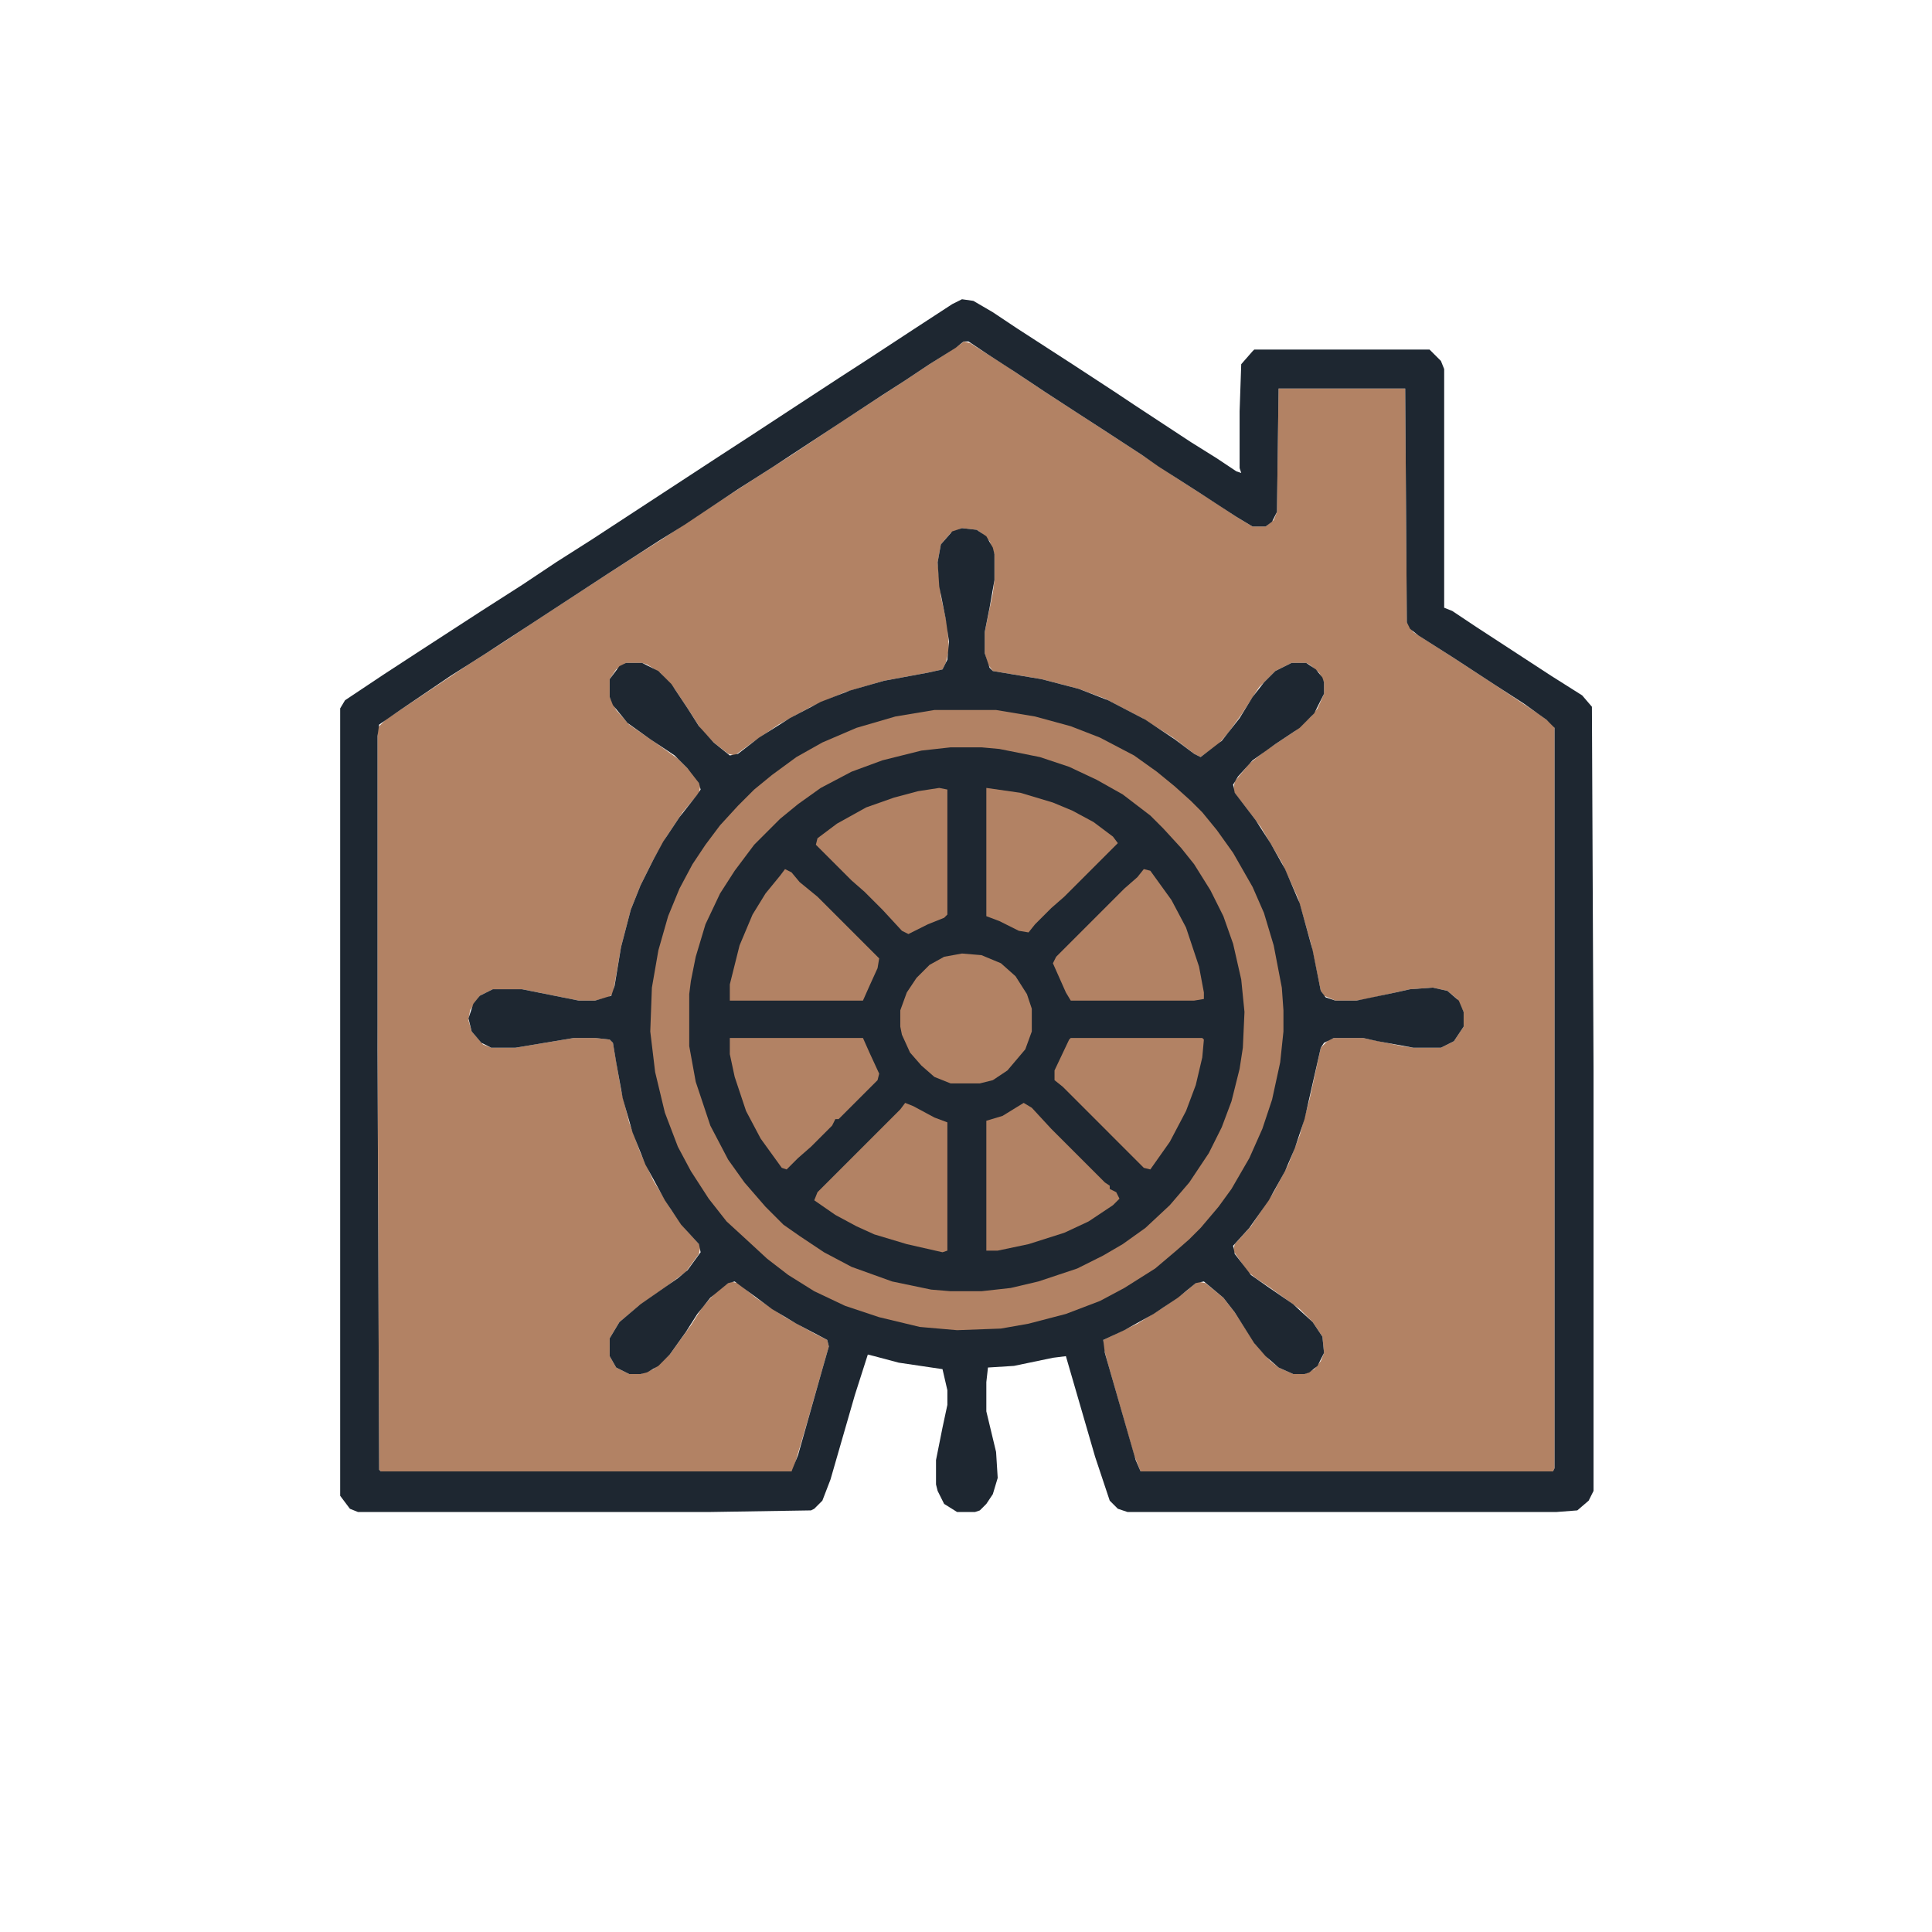
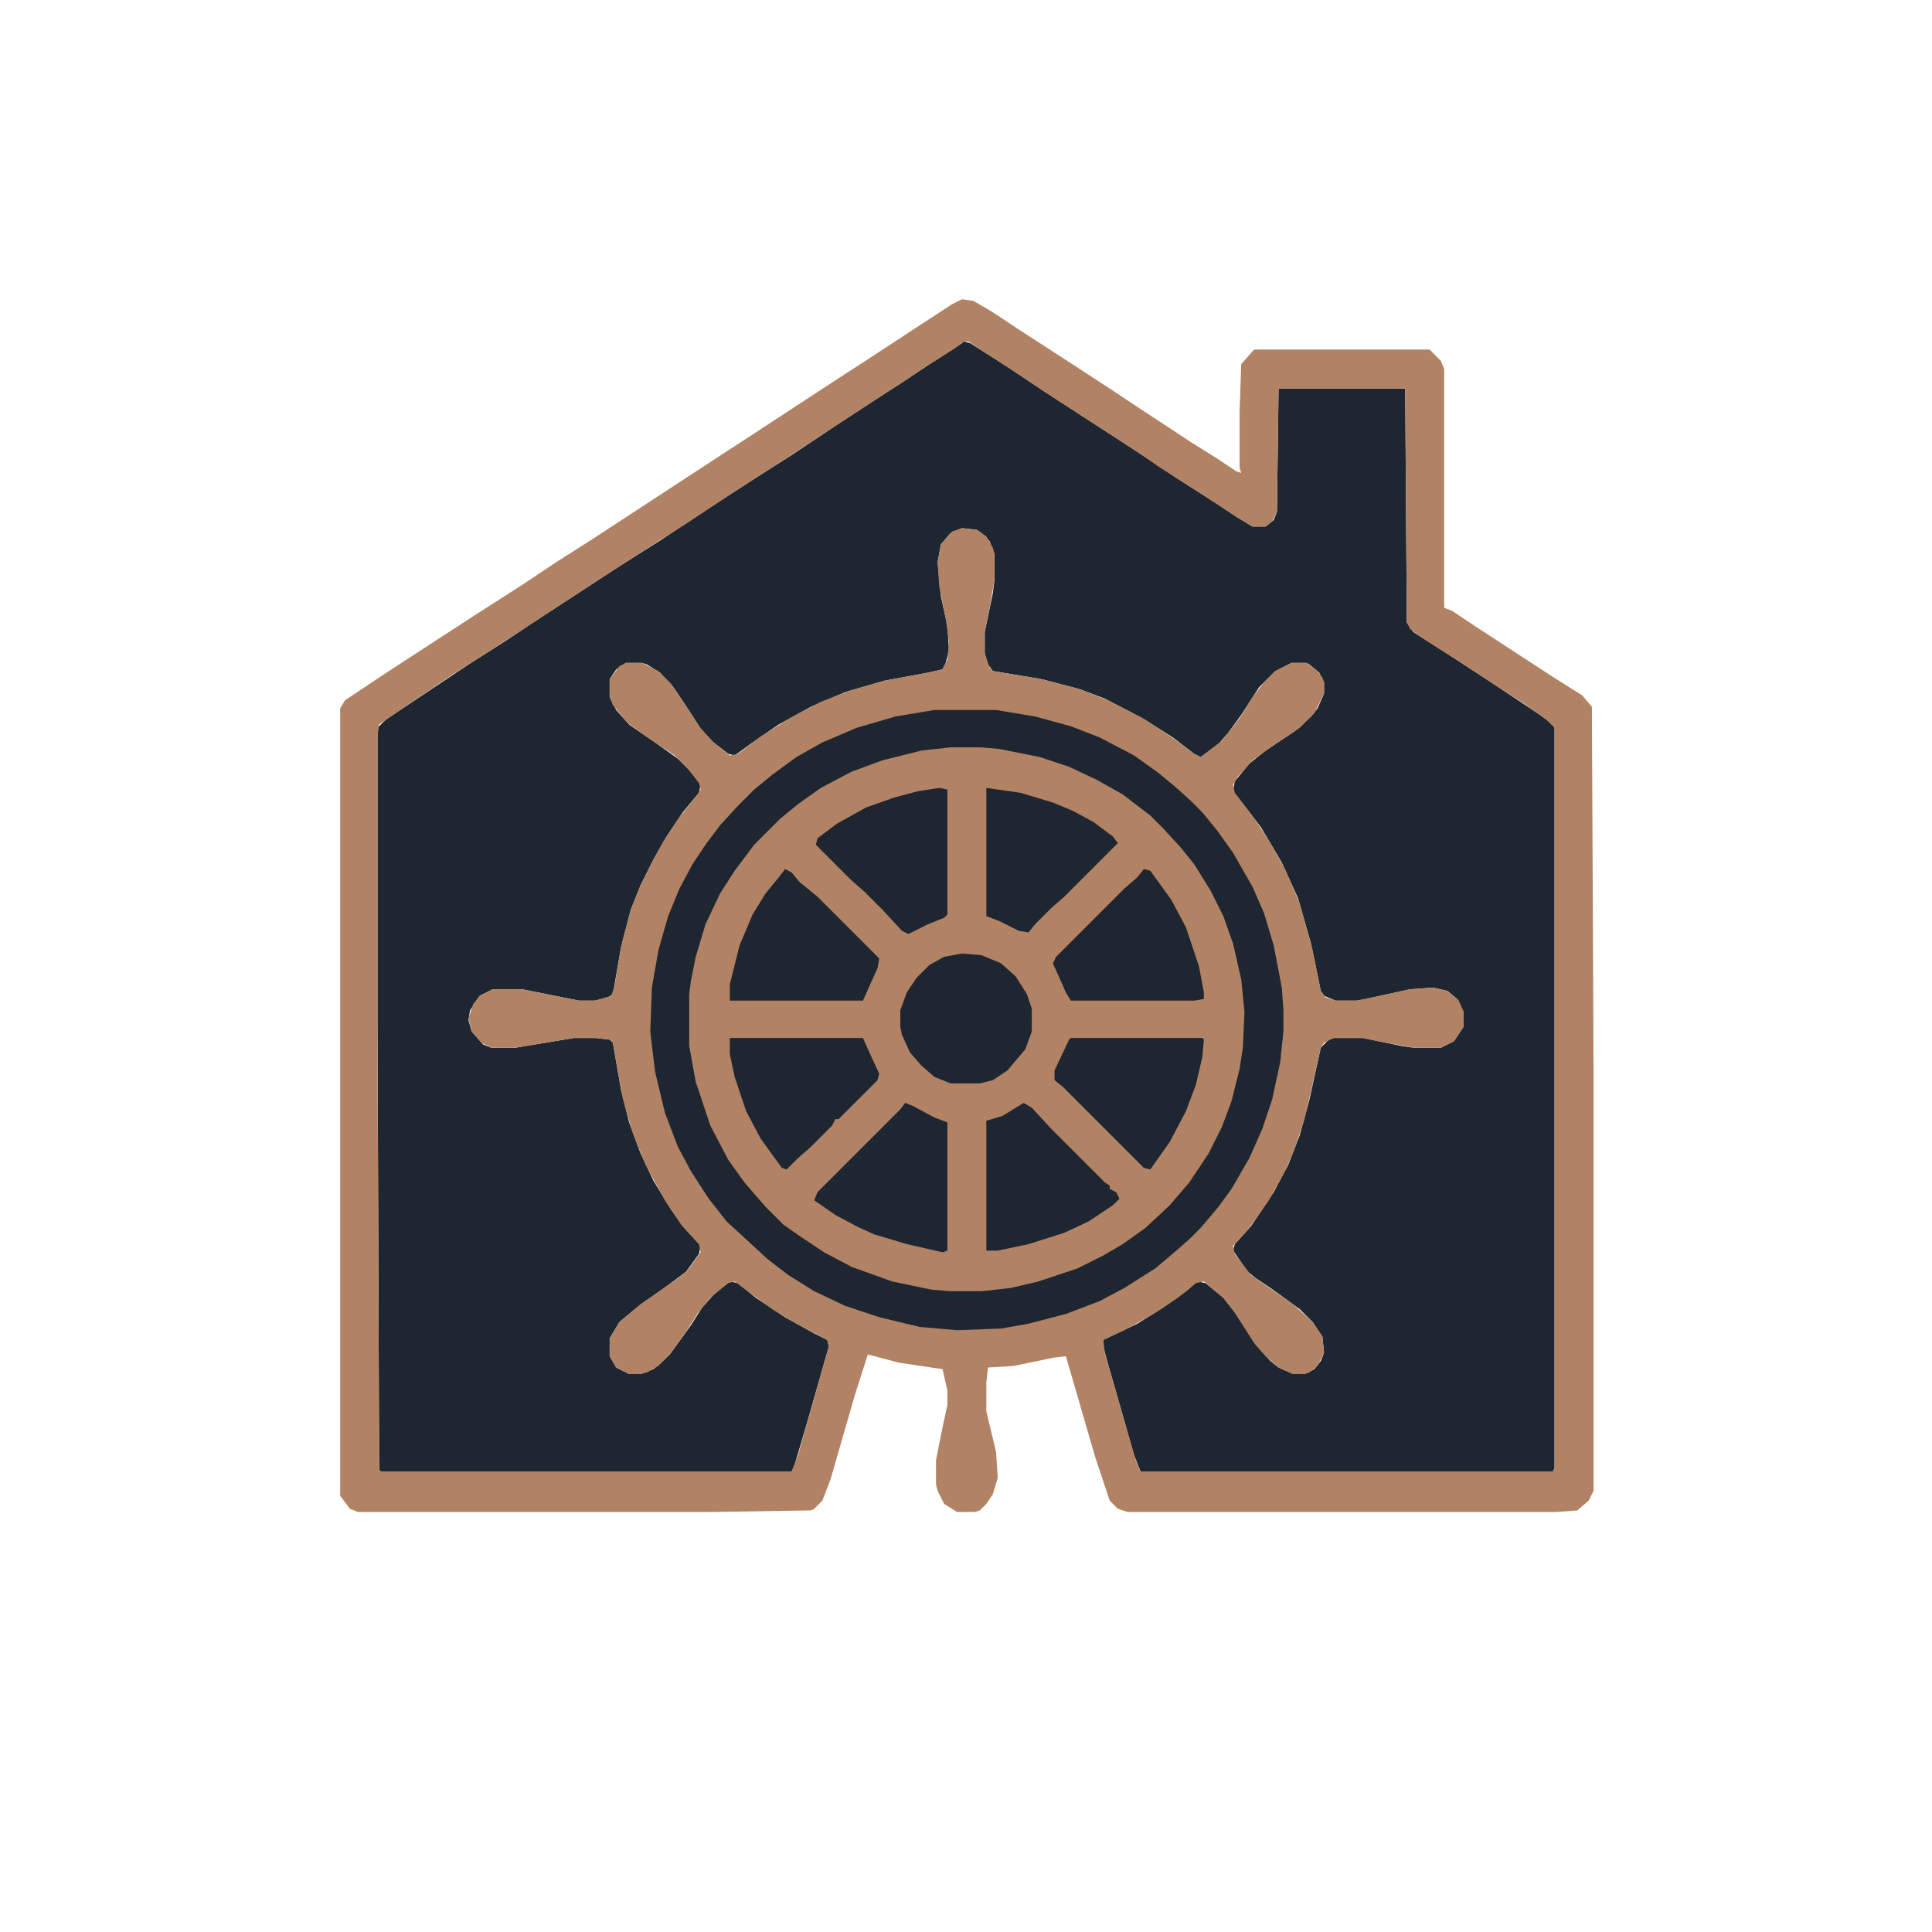
<svg xmlns="http://www.w3.org/2000/svg" width="1190" height="1190" viewBox="0 0 1190 1190">
-   <path fill-rule="nonzero" fill="#B28264" fill-opacity="1" d="M 593.527 210.316 L 597.527 211.316 L 619.527 225.316 L 643.527 241.316 L 680.527 265.316 L 700.527 278.316 L 724.527 294.316 L 749.527 310.316 L 761.527 318.316 L 771.527 324.316 L 779.527 324.316 L 784.527 320.316 L 786.527 315.316 L 787.527 239.316 L 865.527 239.316 L 866.527 383.316 L 870.527 389.316 L 895.527 405.316 L 921.527 422.316 L 948.527 440.316 L 956.527 446.316 L 957.527 448.316 L 957.527 904.316 L 956.527 906.316 L 702.527 906.316 L 698.527 896.316 L 682.527 840.316 L 679.527 829.316 L 679.527 825.316 L 700.527 815.316 L 716.527 805.316 L 730.527 795.316 L 737.527 789.316 L 742.527 790.316 L 753.527 799.316 L 760.527 808.316 L 773.527 828.316 L 782.527 838.316 L 787.527 842.316 L 796.527 846.316 L 803.527 846.316 L 809.527 843.316 L 813.527 838.316 L 815.527 833.316 L 814.527 823.316 L 808.527 814.316 L 800.527 806.316 L 782.527 793.316 L 773.527 787.316 L 768.527 783.316 L 759.527 770.316 L 760.527 766.316 L 770.527 755.316 L 784.527 734.316 L 793.527 717.316 L 800.527 699.316 L 806.527 677.316 L 813.527 645.316 L 818.527 640.316 L 821.527 639.316 L 839.527 639.316 L 863.527 644.316 L 870.527 645.316 L 887.527 645.316 L 895.527 641.316 L 901.527 632.316 L 901.527 623.316 L 897.527 615.316 L 891.527 610.316 L 882.527 608.316 L 868.527 609.316 L 841.527 615.316 L 835.527 616.316 L 822.527 616.316 L 815.527 613.316 L 813.527 610.316 L 807.527 581.316 L 799.527 553.316 L 789.527 531.316 L 776.527 509.316 L 766.527 496.316 L 759.527 487.316 L 760.527 481.316 L 769.527 470.316 L 779.527 462.316 L 797.527 450.316 L 807.527 441.316 L 811.527 436.316 L 815.527 427.316 L 815.527 420.316 L 812.527 414.316 L 806.527 409.316 L 804.527 408.316 L 795.527 408.316 L 785.527 413.316 L 775.527 423.316 L 764.527 440.316 L 756.527 451.316 L 750.527 458.316 L 739.527 466.316 L 735.527 464.316 L 722.527 454.316 L 703.527 442.316 L 680.527 430.316 L 664.527 424.316 L 641.527 418.316 L 611.527 413.316 L 608.527 409.316 L 606.527 402.316 L 606.527 389.316 L 611.527 365.316 L 612.527 357.316 L 612.527 341.316 L 609.527 333.316 L 604.527 328.316 L 601.527 326.316 L 592.527 325.316 L 585.527 328.316 L 579.527 335.316 L 577.527 346.316 L 579.527 367.316 L 583.527 385.316 L 584.527 400.316 L 582.527 408.316 L 580.527 412.316 L 571.527 414.316 L 544.527 419.316 L 520.527 426.316 L 499.527 435.316 L 479.527 446.316 L 463.527 457.316 L 452.527 465.316 L 448.527 464.316 L 439.527 457.316 L 432.527 450.316 L 423.527 436.316 L 415.527 424.316 L 406.527 414.316 L 398.527 409.316 L 395.527 408.316 L 385.527 408.316 L 379.527 412.316 L 375.527 418.316 L 375.527 429.316 L 379.527 437.316 L 387.527 446.316 L 403.527 457.316 L 417.527 467.316 L 426.527 476.316 L 431.527 483.316 L 430.527 488.316 L 420.527 500.316 L 410.527 515.316 L 402.527 529.316 L 394.527 545.316 L 388.527 560.316 L 382.527 583.316 L 377.527 612.316 L 374.527 614.316 L 366.527 616.316 L 356.527 616.316 L 321.527 609.316 L 303.527 609.316 L 295.527 613.316 L 289.527 622.316 L 288.527 628.316 L 290.527 635.316 L 297.527 643.316 L 302.527 645.316 L 317.527 645.316 L 353.527 639.316 L 366.527 639.316 L 375.527 640.316 L 377.527 642.316 L 382.527 671.316 L 387.527 691.316 L 394.527 710.316 L 402.527 727.316 L 413.527 745.316 L 421.527 756.316 L 431.527 767.316 L 430.527 772.316 L 422.527 783.316 L 410.527 792.316 L 393.527 804.316 L 381.527 814.316 L 375.527 824.316 L 375.527 835.316 L 379.527 842.316 L 387.527 846.316 L 394.527 846.316 L 402.527 843.316 L 412.527 834.316 L 425.527 816.316 L 432.527 805.316 L 440.527 796.316 L 449.527 789.316 L 454.527 790.316 L 465.527 799.316 L 483.527 811.316 L 501.527 821.316 L 509.527 825.316 L 510.527 829.316 L 496.527 878.316 L 488.527 905.316 L 487.527 906.316 L 234.527 906.316 L 233.527 905.316 L 232.527 631.316 L 232.527 448.316 L 237.527 443.316 L 288.527 409.316 L 310.527 395.316 L 325.527 385.316 L 351.527 368.316 L 374.527 353.316 L 388.527 344.316 L 407.527 332.316 L 422.527 322.316 L 448.527 305.316 L 465.527 294.316 L 487.527 280.316 L 517.527 260.316 L 540.527 245.316 L 557.527 234.316 L 572.527 224.316 L 583.527 217.316 L 592.527 211.316 Z M 593.527 210.316 " />
-   <path fill-rule="nonzero" fill="#1e2731" fill-opacity="1" d="M 592.527 184.316 L 599.527 185.316 L 611.527 192.316 L 626.527 202.316 L 660.527 224.316 L 686.527 241.316 L 698.527 249.316 L 733.527 272.316 L 749.527 282.316 L 761.527 290.316 L 764.527 291.316 L 763.527 288.316 L 763.527 253.316 L 764.527 224.316 L 771.527 216.316 L 772.527 215.316 L 880.527 215.316 L 887.527 222.316 L 889.527 227.316 L 889.527 374.316 L 894.527 376.316 L 909.527 386.316 L 955.527 416.316 L 974.527 428.316 L 980.527 435.316 L 981.527 659.316 L 981.527 918.316 L 978.527 924.316 L 971.527 930.316 L 958.527 931.316 L 694.527 931.316 L 688.527 929.316 L 683.527 924.316 L 674.527 897.316 L 656.527 835.316 L 648.527 836.316 L 624.527 841.316 L 608.527 842.316 L 607.527 851.316 L 607.527 869.316 L 613.527 894.316 L 614.527 910.316 L 611.527 920.316 L 607.527 926.316 L 603.527 930.316 L 600.527 931.316 L 589.527 931.316 L 581.527 926.316 L 577.527 918.316 L 576.527 914.316 L 576.527 899.316 L 580.527 879.316 L 583.527 865.316 L 583.527 856.316 L 580.527 843.316 L 553.527 839.316 L 538.527 835.316 L 534.527 834.316 L 526.527 859.316 L 511.527 911.316 L 506.527 924.316 L 501.527 929.316 L 499.527 930.316 L 436.527 931.316 L 220.527 931.316 L 215.527 929.316 L 209.527 921.316 L 209.527 436.316 L 212.527 431.316 L 236.527 415.316 L 259.527 400.316 L 296.527 376.316 L 321.527 360.316 L 342.527 346.316 L 364.527 332.316 L 442.527 281.316 L 462.527 268.316 L 491.527 249.316 L 517.527 232.316 L 534.527 221.316 L 563.527 202.316 L 586.527 187.316 Z M 593.527 210.316 L 588.527 214.316 L 572.527 224.316 L 557.527 234.316 L 543.527 243.316 L 476.527 287.316 L 454.527 301.316 L 421.527 323.316 L 405.527 333.316 L 374.527 353.316 L 322.527 387.316 L 299.527 402.316 L 277.527 416.316 L 246.527 437.316 L 233.527 446.316 L 232.527 453.316 L 232.527 647.316 L 233.527 905.316 L 234.527 906.316 L 487.527 906.316 L 491.527 896.316 L 506.527 843.316 L 510.527 829.316 L 509.527 825.316 L 490.527 815.316 L 475.527 806.316 L 456.527 792.316 L 452.527 789.316 L 448.527 790.316 L 437.527 799.316 L 429.527 809.316 L 422.527 820.316 L 412.527 834.316 L 405.527 841.316 L 398.527 845.316 L 394.527 846.316 L 387.527 846.316 L 379.527 842.316 L 375.527 835.316 L 375.527 824.316 L 381.527 814.316 L 394.527 803.316 L 417.527 787.316 L 423.527 782.316 L 431.527 771.316 L 430.527 766.316 L 419.527 754.316 L 409.527 739.316 L 397.527 717.316 L 389.527 697.316 L 383.527 676.316 L 379.527 654.316 L 377.527 642.316 L 375.527 640.316 L 366.527 639.316 L 353.527 639.316 L 317.527 645.316 L 302.527 645.316 L 296.527 642.316 L 290.527 635.316 L 288.527 627.316 L 291.527 618.316 L 295.527 613.316 L 303.527 609.316 L 321.527 609.316 L 356.527 616.316 L 366.527 616.316 L 376.527 613.316 L 378.527 607.316 L 382.527 583.316 L 388.527 560.316 L 394.527 545.316 L 402.527 529.316 L 408.527 518.316 L 418.527 503.316 L 429.527 489.316 L 431.527 486.316 L 430.527 482.316 L 423.527 473.316 L 415.527 465.316 L 400.527 455.316 L 386.527 445.316 L 377.527 434.316 L 375.527 429.316 L 375.527 418.316 L 381.527 410.316 L 385.527 408.316 L 395.527 408.316 L 405.527 413.316 L 413.527 421.316 L 423.527 436.316 L 430.527 447.316 L 439.527 457.316 L 449.527 465.316 L 454.527 464.316 L 467.527 454.316 L 486.527 442.316 L 505.527 432.316 L 523.527 425.316 L 544.527 419.316 L 571.527 414.316 L 580.527 412.316 L 583.527 406.316 L 584.527 395.316 L 582.527 381.316 L 578.527 361.316 L 577.527 346.316 L 579.527 335.316 L 586.527 327.316 L 592.527 325.316 L 601.527 326.316 L 607.527 330.316 L 611.527 337.316 L 612.527 341.316 L 612.527 357.316 L 609.527 374.316 L 606.527 389.316 L 606.527 402.316 L 609.527 411.316 L 611.527 413.316 L 641.527 418.316 L 664.527 424.316 L 682.527 431.316 L 705.527 443.316 L 723.527 455.316 L 735.527 464.316 L 739.527 466.316 L 752.527 456.316 L 763.527 442.316 L 771.527 429.316 L 778.527 420.316 L 785.527 413.316 L 795.527 408.316 L 804.527 408.316 L 810.527 412.316 L 814.527 417.316 L 815.527 420.316 L 815.527 427.316 L 809.527 439.316 L 800.527 448.316 L 785.527 458.316 L 771.527 468.316 L 762.527 478.316 L 759.527 483.316 L 760.527 488.316 L 773.527 505.316 L 782.527 519.316 L 791.527 535.316 L 800.527 556.316 L 808.527 585.316 L 813.527 610.316 L 816.527 614.316 L 822.527 616.316 L 835.527 616.316 L 859.527 611.316 L 868.527 609.316 L 882.527 608.316 L 891.527 610.316 L 898.527 616.316 L 901.527 623.316 L 901.527 632.316 L 895.527 641.316 L 887.527 645.316 L 870.527 645.316 L 848.527 641.316 L 839.527 639.316 L 821.527 639.316 L 815.527 642.316 L 813.527 645.316 L 803.527 689.316 L 797.527 707.316 L 791.527 721.316 L 781.527 739.316 L 769.527 756.316 L 759.527 767.316 L 760.527 772.316 L 770.527 785.316 L 780.527 792.316 L 796.527 803.316 L 808.527 814.316 L 814.527 823.316 L 815.527 833.316 L 811.527 841.316 L 806.527 845.316 L 803.527 846.316 L 796.527 846.316 L 787.527 842.316 L 779.527 835.316 L 772.527 827.316 L 760.527 808.316 L 753.527 799.316 L 741.527 789.316 L 736.527 790.316 L 725.527 799.316 L 710.527 809.316 L 692.527 819.316 L 679.527 825.316 L 680.527 833.316 L 699.527 899.316 L 702.527 906.316 L 956.527 906.316 L 957.527 904.316 L 957.527 448.316 L 952.527 443.316 L 938.527 433.316 L 921.527 422.316 L 895.527 405.316 L 873.527 391.316 L 868.527 387.316 L 866.527 383.316 L 865.527 239.316 L 787.527 239.316 L 786.527 315.316 L 783.527 321.316 L 779.527 324.316 L 771.527 324.316 L 761.527 318.316 L 738.527 303.316 L 713.527 287.316 L 703.527 280.316 L 680.527 265.316 L 663.527 254.316 L 643.527 241.316 L 625.527 229.316 L 608.527 218.316 L 596.527 210.316 Z M 593.527 210.316 " />
-   <path fill-rule="nonzero" fill="#1e2731" fill-opacity="1" d="M 575.527 437.316 L 613.527 437.316 L 637.527 441.316 L 659.527 447.316 L 677.527 454.316 L 698.527 465.316 L 712.527 475.316 L 723.527 484.316 L 733.527 493.316 L 740.527 500.316 L 749.527 511.316 L 759.527 525.316 L 771.527 546.316 L 778.527 562.316 L 784.527 582.316 L 789.527 608.316 L 790.527 622.316 L 790.527 635.316 L 788.527 654.316 L 783.527 677.316 L 777.527 695.316 L 769.527 713.316 L 758.527 732.316 L 750.527 743.316 L 739.527 756.316 L 732.527 763.316 L 724.527 770.316 L 711.527 781.316 L 692.527 793.316 L 677.527 801.316 L 656.527 809.316 L 633.527 815.316 L 616.527 818.316 L 589.527 819.316 L 566.527 817.316 L 541.527 811.316 L 520.527 804.316 L 501.527 795.316 L 485.527 785.316 L 472.527 775.316 L 459.527 763.316 L 447.527 752.316 L 436.527 738.316 L 425.527 721.316 L 417.527 706.316 L 409.527 685.316 L 403.527 660.316 L 400.527 635.316 L 401.527 608.316 L 405.527 585.316 L 411.527 564.316 L 418.527 547.316 L 426.527 532.316 L 434.527 520.316 L 443.527 508.316 L 454.527 496.316 L 464.527 486.316 L 475.527 477.316 L 490.527 466.316 L 506.527 457.316 L 527.527 448.316 L 551.527 441.316 Z M 575.527 437.316 " />
-   <path fill-rule="nonzero" fill="#B28264" fill-opacity="1" d="M 575.527 437.316 L 613.527 437.316 L 637.527 441.316 L 659.527 447.316 L 677.527 454.316 L 698.527 465.316 L 712.527 475.316 L 723.527 484.316 L 733.527 493.316 L 740.527 500.316 L 749.527 511.316 L 759.527 525.316 L 771.527 546.316 L 778.527 562.316 L 784.527 582.316 L 789.527 608.316 L 790.527 622.316 L 790.527 635.316 L 788.527 654.316 L 783.527 677.316 L 777.527 695.316 L 769.527 713.316 L 758.527 732.316 L 750.527 743.316 L 739.527 756.316 L 732.527 763.316 L 724.527 770.316 L 711.527 781.316 L 692.527 793.316 L 677.527 801.316 L 656.527 809.316 L 633.527 815.316 L 616.527 818.316 L 589.527 819.316 L 566.527 817.316 L 541.527 811.316 L 520.527 804.316 L 501.527 795.316 L 485.527 785.316 L 472.527 775.316 L 459.527 763.316 L 447.527 752.316 L 436.527 738.316 L 425.527 721.316 L 417.527 706.316 L 409.527 685.316 L 403.527 660.316 L 400.527 635.316 L 401.527 608.316 L 405.527 585.316 L 411.527 564.316 L 418.527 547.316 L 426.527 532.316 L 434.527 520.316 L 443.527 508.316 L 454.527 496.316 L 464.527 486.316 L 475.527 477.316 L 490.527 466.316 L 506.527 457.316 L 527.527 448.316 L 551.527 441.316 Z M 585.527 460.316 L 567.527 462.316 L 543.527 468.316 L 524.527 475.316 L 505.527 485.316 L 491.527 495.316 L 480.527 504.316 L 464.527 520.316 L 452.527 536.316 L 443.527 550.316 L 434.527 569.316 L 428.527 589.316 L 425.527 604.316 L 424.527 612.316 L 424.527 644.316 L 428.527 666.316 L 437.527 693.316 L 448.527 714.316 L 458.527 728.316 L 471.527 743.316 L 482.527 754.316 L 492.527 761.316 L 507.527 771.316 L 524.527 780.316 L 549.527 789.316 L 573.527 794.316 L 585.527 795.316 L 604.527 795.316 L 622.527 793.316 L 639.527 789.316 L 663.527 781.316 L 679.527 773.316 L 691.527 766.316 L 705.527 756.316 L 720.527 742.316 L 732.527 728.316 L 744.527 710.316 L 752.527 694.316 L 758.527 678.316 L 763.527 658.316 L 765.527 645.316 L 766.527 623.316 L 764.527 603.316 L 759.527 581.316 L 753.527 564.316 L 745.527 548.316 L 735.527 532.316 L 727.527 522.316 L 716.527 510.316 L 708.527 502.316 L 691.527 489.316 L 675.527 480.316 L 658.527 472.316 L 640.527 466.316 L 615.527 461.316 L 604.527 460.316 Z M 585.527 460.316 " />
-   <path fill-rule="nonzero" fill="#B28264" fill-opacity="1" d="M 592.527 587.316 L 604.527 588.316 L 616.527 593.316 L 625.527 601.316 L 632.527 612.316 L 635.527 621.316 L 635.527 635.316 L 631.527 646.316 L 620.527 659.316 L 611.527 665.316 L 603.527 667.316 L 585.527 667.316 L 575.527 663.316 L 567.527 656.316 L 560.527 648.316 L 555.527 637.316 L 554.527 632.316 L 554.527 622.316 L 558.527 611.316 L 564.527 602.316 L 572.527 594.316 L 581.527 589.316 Z M 592.527 587.316 " />
-   <path fill-rule="nonzero" fill="#B28264" fill-opacity="1" d="M 483.527 535.316 L 487.527 537.316 L 492.527 543.316 L 503.527 552.316 L 541.527 590.316 L 540.527 596.316 L 535.527 607.316 L 531.527 616.316 L 449.527 616.316 L 449.527 606.316 L 455.527 582.316 L 463.527 563.316 L 471.527 550.316 L 480.527 539.316 Z M 483.527 535.316 " />
-   <path fill-rule="nonzero" fill="#B28264" fill-opacity="1" d="M 704.527 535.316 L 708.527 536.316 L 721.527 554.316 L 730.527 571.316 L 738.527 595.316 L 741.527 611.316 L 741.527 615.316 L 735.527 616.316 L 659.527 616.316 L 656.527 611.316 L 648.527 593.316 L 650.527 589.316 L 692.527 547.316 L 700.527 540.316 Z M 704.527 535.316 " />
-   <path fill-rule="nonzero" fill="#B28264" fill-opacity="1" d="M 449.527 639.316 L 531.527 639.316 L 535.527 648.316 L 541.527 661.316 L 540.527 665.316 L 516.527 689.316 L 514.527 689.316 L 512.527 693.316 L 499.527 706.316 L 491.527 713.316 L 484.527 720.316 L 481.527 719.316 L 468.527 701.316 L 459.527 684.316 L 452.527 663.316 L 449.527 649.316 Z M 449.527 639.316 " />
-   <path fill-rule="nonzero" fill="#B28264" fill-opacity="1" d="M 557.527 679.316 L 562.527 681.316 L 575.527 688.316 L 583.527 691.316 L 583.527 770.316 L 580.527 771.316 L 558.527 766.316 L 538.527 760.316 L 527.527 755.316 L 514.527 748.316 L 501.527 739.316 L 503.527 734.316 L 554.527 683.316 Z M 557.527 679.316 " />
-   <path fill-rule="nonzero" fill="#B28264" fill-opacity="1" d="M 659.527 639.316 L 740.527 639.316 L 741.527 640.316 L 740.527 651.316 L 736.527 668.316 L 730.527 684.316 L 720.527 703.316 L 708.527 720.316 L 704.527 719.316 L 654.527 669.316 L 649.527 665.316 L 649.527 659.316 L 658.527 640.316 Z M 659.527 639.316 " />
-   <path fill-rule="nonzero" fill="#B28264" fill-opacity="1" d="M 630.527 679.316 L 635.527 682.316 L 647.527 695.316 L 680.527 728.316 L 683.527 730.316 L 683.527 732.316 L 687.527 734.316 L 689.527 738.316 L 685.527 742.316 L 670.527 752.316 L 655.527 759.316 L 633.527 766.316 L 614.527 770.316 L 607.527 770.316 L 607.527 690.316 L 617.527 687.316 Z M 630.527 679.316 " />
-   <path fill-rule="nonzero" fill="#B28264" fill-opacity="1" d="M 578.527 485.316 L 583.527 486.316 L 583.527 563.316 L 581.527 565.316 L 571.527 569.316 L 559.527 575.316 L 555.527 573.316 L 543.527 560.316 L 532.527 549.316 L 524.527 542.316 L 502.527 520.316 L 503.527 516.316 L 515.527 507.316 L 533.527 497.316 L 550.527 491.316 L 565.527 487.316 Z M 578.527 485.316 " />
-   <path fill-rule="nonzero" fill="#B28264" fill-opacity="1" d="M 607.527 485.316 L 628.527 488.316 L 648.527 494.316 L 660.527 499.316 L 673.527 506.316 L 685.527 515.316 L 688.527 519.316 L 655.527 552.316 L 647.527 559.316 L 637.527 569.316 L 633.527 574.316 L 627.527 573.316 L 615.527 567.316 L 607.527 564.316 Z M 607.527 485.316 " />
+   <path fill-rule="nonzero" fill="#1e2731" fill-opacity="1" d="M 593.527 210.316 L 597.527 211.316 L 619.527 225.316 L 643.527 241.316 L 680.527 265.316 L 700.527 278.316 L 724.527 294.316 L 749.527 310.316 L 761.527 318.316 L 771.527 324.316 L 779.527 324.316 L 784.527 320.316 L 786.527 315.316 L 787.527 239.316 L 865.527 239.316 L 866.527 383.316 L 870.527 389.316 L 895.527 405.316 L 921.527 422.316 L 948.527 440.316 L 956.527 446.316 L 957.527 448.316 L 957.527 904.316 L 956.527 906.316 L 702.527 906.316 L 698.527 896.316 L 682.527 840.316 L 679.527 829.316 L 679.527 825.316 L 700.527 815.316 L 716.527 805.316 L 730.527 795.316 L 737.527 789.316 L 742.527 790.316 L 753.527 799.316 L 760.527 808.316 L 773.527 828.316 L 782.527 838.316 L 787.527 842.316 L 796.527 846.316 L 803.527 846.316 L 809.527 843.316 L 813.527 838.316 L 815.527 833.316 L 814.527 823.316 L 808.527 814.316 L 800.527 806.316 L 782.527 793.316 L 773.527 787.316 L 768.527 783.316 L 759.527 770.316 L 760.527 766.316 L 770.527 755.316 L 784.527 734.316 L 793.527 717.316 L 800.527 699.316 L 806.527 677.316 L 813.527 645.316 L 818.527 640.316 L 821.527 639.316 L 839.527 639.316 L 863.527 644.316 L 870.527 645.316 L 887.527 645.316 L 895.527 641.316 L 901.527 632.316 L 901.527 623.316 L 897.527 615.316 L 891.527 610.316 L 882.527 608.316 L 868.527 609.316 L 841.527 615.316 L 835.527 616.316 L 822.527 616.316 L 815.527 613.316 L 813.527 610.316 L 807.527 581.316 L 799.527 553.316 L 789.527 531.316 L 776.527 509.316 L 766.527 496.316 L 759.527 487.316 L 760.527 481.316 L 769.527 470.316 L 779.527 462.316 L 797.527 450.316 L 807.527 441.316 L 811.527 436.316 L 815.527 427.316 L 815.527 420.316 L 812.527 414.316 L 806.527 409.316 L 804.527 408.316 L 795.527 408.316 L 785.527 413.316 L 775.527 423.316 L 764.527 440.316 L 756.527 451.316 L 750.527 458.316 L 739.527 466.316 L 735.527 464.316 L 722.527 454.316 L 703.527 442.316 L 680.527 430.316 L 664.527 424.316 L 641.527 418.316 L 611.527 413.316 L 608.527 409.316 L 606.527 402.316 L 606.527 389.316 L 611.527 365.316 L 612.527 357.316 L 612.527 341.316 L 609.527 333.316 L 604.527 328.316 L 601.527 326.316 L 592.527 325.316 L 585.527 328.316 L 579.527 335.316 L 577.527 346.316 L 579.527 367.316 L 583.527 385.316 L 584.527 400.316 L 582.527 408.316 L 580.527 412.316 L 571.527 414.316 L 544.527 419.316 L 520.527 426.316 L 499.527 435.316 L 479.527 446.316 L 463.527 457.316 L 452.527 465.316 L 448.527 464.316 L 439.527 457.316 L 432.527 450.316 L 423.527 436.316 L 415.527 424.316 L 406.527 414.316 L 398.527 409.316 L 395.527 408.316 L 385.527 408.316 L 379.527 412.316 L 375.527 418.316 L 375.527 429.316 L 379.527 437.316 L 387.527 446.316 L 403.527 457.316 L 417.527 467.316 L 426.527 476.316 L 431.527 483.316 L 430.527 488.316 L 420.527 500.316 L 410.527 515.316 L 402.527 529.316 L 394.527 545.316 L 388.527 560.316 L 382.527 583.316 L 377.527 612.316 L 374.527 614.316 L 366.527 616.316 L 356.527 616.316 L 321.527 609.316 L 303.527 609.316 L 295.527 613.316 L 289.527 622.316 L 288.527 628.316 L 290.527 635.316 L 297.527 643.316 L 302.527 645.316 L 317.527 645.316 L 353.527 639.316 L 366.527 639.316 L 375.527 640.316 L 377.527 642.316 L 382.527 671.316 L 387.527 691.316 L 394.527 710.316 L 402.527 727.316 L 413.527 745.316 L 421.527 756.316 L 431.527 767.316 L 430.527 772.316 L 422.527 783.316 L 410.527 792.316 L 393.527 804.316 L 381.527 814.316 L 375.527 824.316 L 375.527 835.316 L 379.527 842.316 L 387.527 846.316 L 394.527 846.316 L 402.527 843.316 L 412.527 834.316 L 425.527 816.316 L 432.527 805.316 L 440.527 796.316 L 449.527 789.316 L 454.527 790.316 L 465.527 799.316 L 483.527 811.316 L 501.527 821.316 L 509.527 825.316 L 510.527 829.316 L 496.527 878.316 L 488.527 905.316 L 487.527 906.316 L 234.527 906.316 L 233.527 905.316 L 232.527 631.316 L 232.527 448.316 L 237.527 443.316 L 288.527 409.316 L 310.527 395.316 L 325.527 385.316 L 351.527 368.316 L 374.527 353.316 L 388.527 344.316 L 407.527 332.316 L 422.527 322.316 L 448.527 305.316 L 465.527 294.316 L 487.527 280.316 L 517.527 260.316 L 540.527 245.316 L 557.527 234.316 L 572.527 224.316 L 583.527 217.316 L 592.527 211.316 Z M 593.527 210.316 " />
+   <path fill-rule="nonzero" fill="#B28264" fill-opacity="1" d="M 592.527 184.316 L 599.527 185.316 L 611.527 192.316 L 626.527 202.316 L 660.527 224.316 L 686.527 241.316 L 698.527 249.316 L 733.527 272.316 L 749.527 282.316 L 761.527 290.316 L 764.527 291.316 L 763.527 288.316 L 763.527 253.316 L 764.527 224.316 L 771.527 216.316 L 772.527 215.316 L 880.527 215.316 L 887.527 222.316 L 889.527 227.316 L 889.527 374.316 L 894.527 376.316 L 909.527 386.316 L 955.527 416.316 L 974.527 428.316 L 980.527 435.316 L 981.527 659.316 L 981.527 918.316 L 978.527 924.316 L 971.527 930.316 L 958.527 931.316 L 694.527 931.316 L 688.527 929.316 L 683.527 924.316 L 674.527 897.316 L 656.527 835.316 L 648.527 836.316 L 624.527 841.316 L 608.527 842.316 L 607.527 851.316 L 607.527 869.316 L 613.527 894.316 L 614.527 910.316 L 611.527 920.316 L 607.527 926.316 L 603.527 930.316 L 600.527 931.316 L 589.527 931.316 L 581.527 926.316 L 577.527 918.316 L 576.527 914.316 L 576.527 899.316 L 580.527 879.316 L 583.527 865.316 L 583.527 856.316 L 580.527 843.316 L 553.527 839.316 L 538.527 835.316 L 534.527 834.316 L 526.527 859.316 L 511.527 911.316 L 506.527 924.316 L 501.527 929.316 L 499.527 930.316 L 436.527 931.316 L 220.527 931.316 L 215.527 929.316 L 209.527 921.316 L 209.527 436.316 L 212.527 431.316 L 236.527 415.316 L 259.527 400.316 L 296.527 376.316 L 321.527 360.316 L 342.527 346.316 L 364.527 332.316 L 442.527 281.316 L 462.527 268.316 L 491.527 249.316 L 517.527 232.316 L 534.527 221.316 L 563.527 202.316 L 586.527 187.316 Z M 593.527 210.316 L 588.527 214.316 L 572.527 224.316 L 557.527 234.316 L 543.527 243.316 L 476.527 287.316 L 454.527 301.316 L 421.527 323.316 L 405.527 333.316 L 374.527 353.316 L 322.527 387.316 L 299.527 402.316 L 277.527 416.316 L 246.527 437.316 L 233.527 446.316 L 232.527 453.316 L 232.527 647.316 L 233.527 905.316 L 234.527 906.316 L 487.527 906.316 L 491.527 896.316 L 506.527 843.316 L 510.527 829.316 L 509.527 825.316 L 490.527 815.316 L 475.527 806.316 L 456.527 792.316 L 452.527 789.316 L 448.527 790.316 L 437.527 799.316 L 429.527 809.316 L 422.527 820.316 L 412.527 834.316 L 405.527 841.316 L 398.527 845.316 L 394.527 846.316 L 387.527 846.316 L 379.527 842.316 L 375.527 835.316 L 375.527 824.316 L 381.527 814.316 L 394.527 803.316 L 417.527 787.316 L 423.527 782.316 L 431.527 771.316 L 430.527 766.316 L 419.527 754.316 L 409.527 739.316 L 397.527 717.316 L 389.527 697.316 L 383.527 676.316 L 379.527 654.316 L 377.527 642.316 L 375.527 640.316 L 366.527 639.316 L 353.527 639.316 L 317.527 645.316 L 302.527 645.316 L 296.527 642.316 L 290.527 635.316 L 288.527 627.316 L 291.527 618.316 L 295.527 613.316 L 303.527 609.316 L 321.527 609.316 L 356.527 616.316 L 366.527 616.316 L 376.527 613.316 L 378.527 607.316 L 382.527 583.316 L 388.527 560.316 L 394.527 545.316 L 402.527 529.316 L 408.527 518.316 L 418.527 503.316 L 429.527 489.316 L 431.527 486.316 L 430.527 482.316 L 423.527 473.316 L 415.527 465.316 L 400.527 455.316 L 386.527 445.316 L 377.527 434.316 L 375.527 429.316 L 375.527 418.316 L 381.527 410.316 L 385.527 408.316 L 395.527 408.316 L 405.527 413.316 L 413.527 421.316 L 423.527 436.316 L 430.527 447.316 L 439.527 457.316 L 449.527 465.316 L 454.527 464.316 L 467.527 454.316 L 486.527 442.316 L 505.527 432.316 L 523.527 425.316 L 544.527 419.316 L 571.527 414.316 L 580.527 412.316 L 583.527 406.316 L 584.527 395.316 L 582.527 381.316 L 578.527 361.316 L 577.527 346.316 L 579.527 335.316 L 586.527 327.316 L 592.527 325.316 L 601.527 326.316 L 607.527 330.316 L 611.527 337.316 L 612.527 341.316 L 612.527 357.316 L 609.527 374.316 L 606.527 389.316 L 606.527 402.316 L 609.527 411.316 L 611.527 413.316 L 641.527 418.316 L 664.527 424.316 L 682.527 431.316 L 705.527 443.316 L 723.527 455.316 L 735.527 464.316 L 739.527 466.316 L 752.527 456.316 L 763.527 442.316 L 771.527 429.316 L 778.527 420.316 L 785.527 413.316 L 795.527 408.316 L 804.527 408.316 L 810.527 412.316 L 814.527 417.316 L 815.527 420.316 L 815.527 427.316 L 809.527 439.316 L 800.527 448.316 L 785.527 458.316 L 771.527 468.316 L 762.527 478.316 L 759.527 483.316 L 760.527 488.316 L 773.527 505.316 L 782.527 519.316 L 791.527 535.316 L 800.527 556.316 L 808.527 585.316 L 813.527 610.316 L 816.527 614.316 L 822.527 616.316 L 835.527 616.316 L 859.527 611.316 L 868.527 609.316 L 882.527 608.316 L 891.527 610.316 L 898.527 616.316 L 901.527 623.316 L 901.527 632.316 L 895.527 641.316 L 887.527 645.316 L 870.527 645.316 L 848.527 641.316 L 839.527 639.316 L 821.527 639.316 L 815.527 642.316 L 813.527 645.316 L 803.527 689.316 L 797.527 707.316 L 791.527 721.316 L 781.527 739.316 L 769.527 756.316 L 759.527 767.316 L 760.527 772.316 L 770.527 785.316 L 780.527 792.316 L 796.527 803.316 L 808.527 814.316 L 814.527 823.316 L 815.527 833.316 L 811.527 841.316 L 806.527 845.316 L 803.527 846.316 L 796.527 846.316 L 787.527 842.316 L 779.527 835.316 L 772.527 827.316 L 760.527 808.316 L 753.527 799.316 L 741.527 789.316 L 736.527 790.316 L 725.527 799.316 L 710.527 809.316 L 692.527 819.316 L 679.527 825.316 L 680.527 833.316 L 699.527 899.316 L 702.527 906.316 L 956.527 906.316 L 957.527 904.316 L 957.527 448.316 L 952.527 443.316 L 938.527 433.316 L 921.527 422.316 L 895.527 405.316 L 873.527 391.316 L 868.527 387.316 L 866.527 383.316 L 865.527 239.316 L 787.527 239.316 L 786.527 315.316 L 783.527 321.316 L 779.527 324.316 L 771.527 324.316 L 761.527 318.316 L 738.527 303.316 L 713.527 287.316 L 703.527 280.316 L 680.527 265.316 L 663.527 254.316 L 643.527 241.316 L 625.527 229.316 L 608.527 218.316 L 596.527 210.316 Z M 593.527 210.316 " />
+   <path fill-rule="nonzero" fill="#B28264" fill-opacity="1" d="M 575.527 437.316 L 613.527 437.316 L 637.527 441.316 L 659.527 447.316 L 677.527 454.316 L 698.527 465.316 L 712.527 475.316 L 723.527 484.316 L 733.527 493.316 L 740.527 500.316 L 749.527 511.316 L 759.527 525.316 L 771.527 546.316 L 778.527 562.316 L 784.527 582.316 L 789.527 608.316 L 790.527 622.316 L 790.527 635.316 L 788.527 654.316 L 783.527 677.316 L 777.527 695.316 L 769.527 713.316 L 758.527 732.316 L 750.527 743.316 L 739.527 756.316 L 732.527 763.316 L 724.527 770.316 L 711.527 781.316 L 692.527 793.316 L 677.527 801.316 L 656.527 809.316 L 633.527 815.316 L 616.527 818.316 L 589.527 819.316 L 566.527 817.316 L 541.527 811.316 L 520.527 804.316 L 501.527 795.316 L 485.527 785.316 L 472.527 775.316 L 459.527 763.316 L 447.527 752.316 L 436.527 738.316 L 425.527 721.316 L 417.527 706.316 L 409.527 685.316 L 403.527 660.316 L 400.527 635.316 L 401.527 608.316 L 405.527 585.316 L 411.527 564.316 L 418.527 547.316 L 426.527 532.316 L 434.527 520.316 L 443.527 508.316 L 454.527 496.316 L 464.527 486.316 L 475.527 477.316 L 490.527 466.316 L 506.527 457.316 L 527.527 448.316 L 551.527 441.316 Z M 575.527 437.316 " />
+   <path fill-rule="nonzero" fill="#1e2731" fill-opacity="1" d="M 575.527 437.316 L 613.527 437.316 L 637.527 441.316 L 659.527 447.316 L 677.527 454.316 L 698.527 465.316 L 712.527 475.316 L 723.527 484.316 L 733.527 493.316 L 740.527 500.316 L 749.527 511.316 L 759.527 525.316 L 771.527 546.316 L 778.527 562.316 L 784.527 582.316 L 789.527 608.316 L 790.527 622.316 L 790.527 635.316 L 788.527 654.316 L 783.527 677.316 L 777.527 695.316 L 769.527 713.316 L 758.527 732.316 L 750.527 743.316 L 739.527 756.316 L 732.527 763.316 L 724.527 770.316 L 711.527 781.316 L 692.527 793.316 L 677.527 801.316 L 656.527 809.316 L 633.527 815.316 L 616.527 818.316 L 589.527 819.316 L 566.527 817.316 L 541.527 811.316 L 520.527 804.316 L 501.527 795.316 L 485.527 785.316 L 472.527 775.316 L 459.527 763.316 L 447.527 752.316 L 436.527 738.316 L 425.527 721.316 L 417.527 706.316 L 409.527 685.316 L 403.527 660.316 L 400.527 635.316 L 401.527 608.316 L 405.527 585.316 L 411.527 564.316 L 418.527 547.316 L 426.527 532.316 L 434.527 520.316 L 443.527 508.316 L 454.527 496.316 L 464.527 486.316 L 475.527 477.316 L 490.527 466.316 L 506.527 457.316 L 527.527 448.316 L 551.527 441.316 Z M 585.527 460.316 L 567.527 462.316 L 543.527 468.316 L 524.527 475.316 L 505.527 485.316 L 491.527 495.316 L 480.527 504.316 L 464.527 520.316 L 452.527 536.316 L 443.527 550.316 L 434.527 569.316 L 428.527 589.316 L 425.527 604.316 L 424.527 612.316 L 424.527 644.316 L 428.527 666.316 L 437.527 693.316 L 448.527 714.316 L 458.527 728.316 L 471.527 743.316 L 482.527 754.316 L 492.527 761.316 L 507.527 771.316 L 524.527 780.316 L 549.527 789.316 L 573.527 794.316 L 585.527 795.316 L 604.527 795.316 L 622.527 793.316 L 639.527 789.316 L 663.527 781.316 L 679.527 773.316 L 691.527 766.316 L 705.527 756.316 L 720.527 742.316 L 732.527 728.316 L 744.527 710.316 L 752.527 694.316 L 758.527 678.316 L 763.527 658.316 L 765.527 645.316 L 766.527 623.316 L 764.527 603.316 L 759.527 581.316 L 753.527 564.316 L 745.527 548.316 L 735.527 532.316 L 727.527 522.316 L 716.527 510.316 L 708.527 502.316 L 691.527 489.316 L 675.527 480.316 L 658.527 472.316 L 640.527 466.316 L 615.527 461.316 L 604.527 460.316 Z M 585.527 460.316 " />
+   <path fill-rule="nonzero" fill="#1e2731" fill-opacity="1" d="M 592.527 587.316 L 604.527 588.316 L 616.527 593.316 L 625.527 601.316 L 632.527 612.316 L 635.527 621.316 L 635.527 635.316 L 631.527 646.316 L 620.527 659.316 L 611.527 665.316 L 603.527 667.316 L 585.527 667.316 L 575.527 663.316 L 567.527 656.316 L 560.527 648.316 L 555.527 637.316 L 554.527 632.316 L 554.527 622.316 L 558.527 611.316 L 564.527 602.316 L 572.527 594.316 L 581.527 589.316 Z M 592.527 587.316 " />
+   <path fill-rule="nonzero" fill="#1e2731" fill-opacity="1" d="M 483.527 535.316 L 487.527 537.316 L 492.527 543.316 L 503.527 552.316 L 541.527 590.316 L 540.527 596.316 L 535.527 607.316 L 531.527 616.316 L 449.527 616.316 L 449.527 606.316 L 455.527 582.316 L 463.527 563.316 L 471.527 550.316 L 480.527 539.316 Z M 483.527 535.316 " />
+   <path fill-rule="nonzero" fill="#1e2731" fill-opacity="1" d="M 704.527 535.316 L 708.527 536.316 L 721.527 554.316 L 730.527 571.316 L 738.527 595.316 L 741.527 611.316 L 741.527 615.316 L 735.527 616.316 L 659.527 616.316 L 656.527 611.316 L 648.527 593.316 L 650.527 589.316 L 692.527 547.316 L 700.527 540.316 Z M 704.527 535.316 " />
+   <path fill-rule="nonzero" fill="#1e2731" fill-opacity="1" d="M 449.527 639.316 L 531.527 639.316 L 535.527 648.316 L 541.527 661.316 L 540.527 665.316 L 516.527 689.316 L 514.527 689.316 L 512.527 693.316 L 499.527 706.316 L 491.527 713.316 L 484.527 720.316 L 481.527 719.316 L 468.527 701.316 L 459.527 684.316 L 452.527 663.316 L 449.527 649.316 Z M 449.527 639.316 " />
+   <path fill-rule="nonzero" fill="#1e2731" fill-opacity="1" d="M 557.527 679.316 L 562.527 681.316 L 575.527 688.316 L 583.527 691.316 L 583.527 770.316 L 580.527 771.316 L 558.527 766.316 L 538.527 760.316 L 527.527 755.316 L 514.527 748.316 L 501.527 739.316 L 503.527 734.316 L 554.527 683.316 Z M 557.527 679.316 " />
+   <path fill-rule="nonzero" fill="#1e2731" fill-opacity="1" d="M 659.527 639.316 L 740.527 639.316 L 741.527 640.316 L 740.527 651.316 L 736.527 668.316 L 730.527 684.316 L 720.527 703.316 L 708.527 720.316 L 704.527 719.316 L 654.527 669.316 L 649.527 665.316 L 649.527 659.316 L 658.527 640.316 Z M 659.527 639.316 " />
+   <path fill-rule="nonzero" fill="#1e2731" fill-opacity="1" d="M 630.527 679.316 L 635.527 682.316 L 647.527 695.316 L 680.527 728.316 L 683.527 730.316 L 683.527 732.316 L 687.527 734.316 L 689.527 738.316 L 685.527 742.316 L 670.527 752.316 L 655.527 759.316 L 633.527 766.316 L 614.527 770.316 L 607.527 770.316 L 607.527 690.316 L 617.527 687.316 Z M 630.527 679.316 " />
+   <path fill-rule="nonzero" fill="#1e2731" fill-opacity="1" d="M 578.527 485.316 L 583.527 486.316 L 583.527 563.316 L 581.527 565.316 L 571.527 569.316 L 559.527 575.316 L 555.527 573.316 L 543.527 560.316 L 532.527 549.316 L 524.527 542.316 L 502.527 520.316 L 503.527 516.316 L 515.527 507.316 L 533.527 497.316 L 550.527 491.316 L 565.527 487.316 Z M 578.527 485.316 " />
+   <path fill-rule="nonzero" fill="#1e2731" fill-opacity="1" d="M 607.527 485.316 L 628.527 488.316 L 648.527 494.316 L 660.527 499.316 L 673.527 506.316 L 685.527 515.316 L 688.527 519.316 L 655.527 552.316 L 647.527 559.316 L 637.527 569.316 L 633.527 574.316 L 627.527 573.316 L 615.527 567.316 L 607.527 564.316 Z M 607.527 485.316 " />
</svg>
